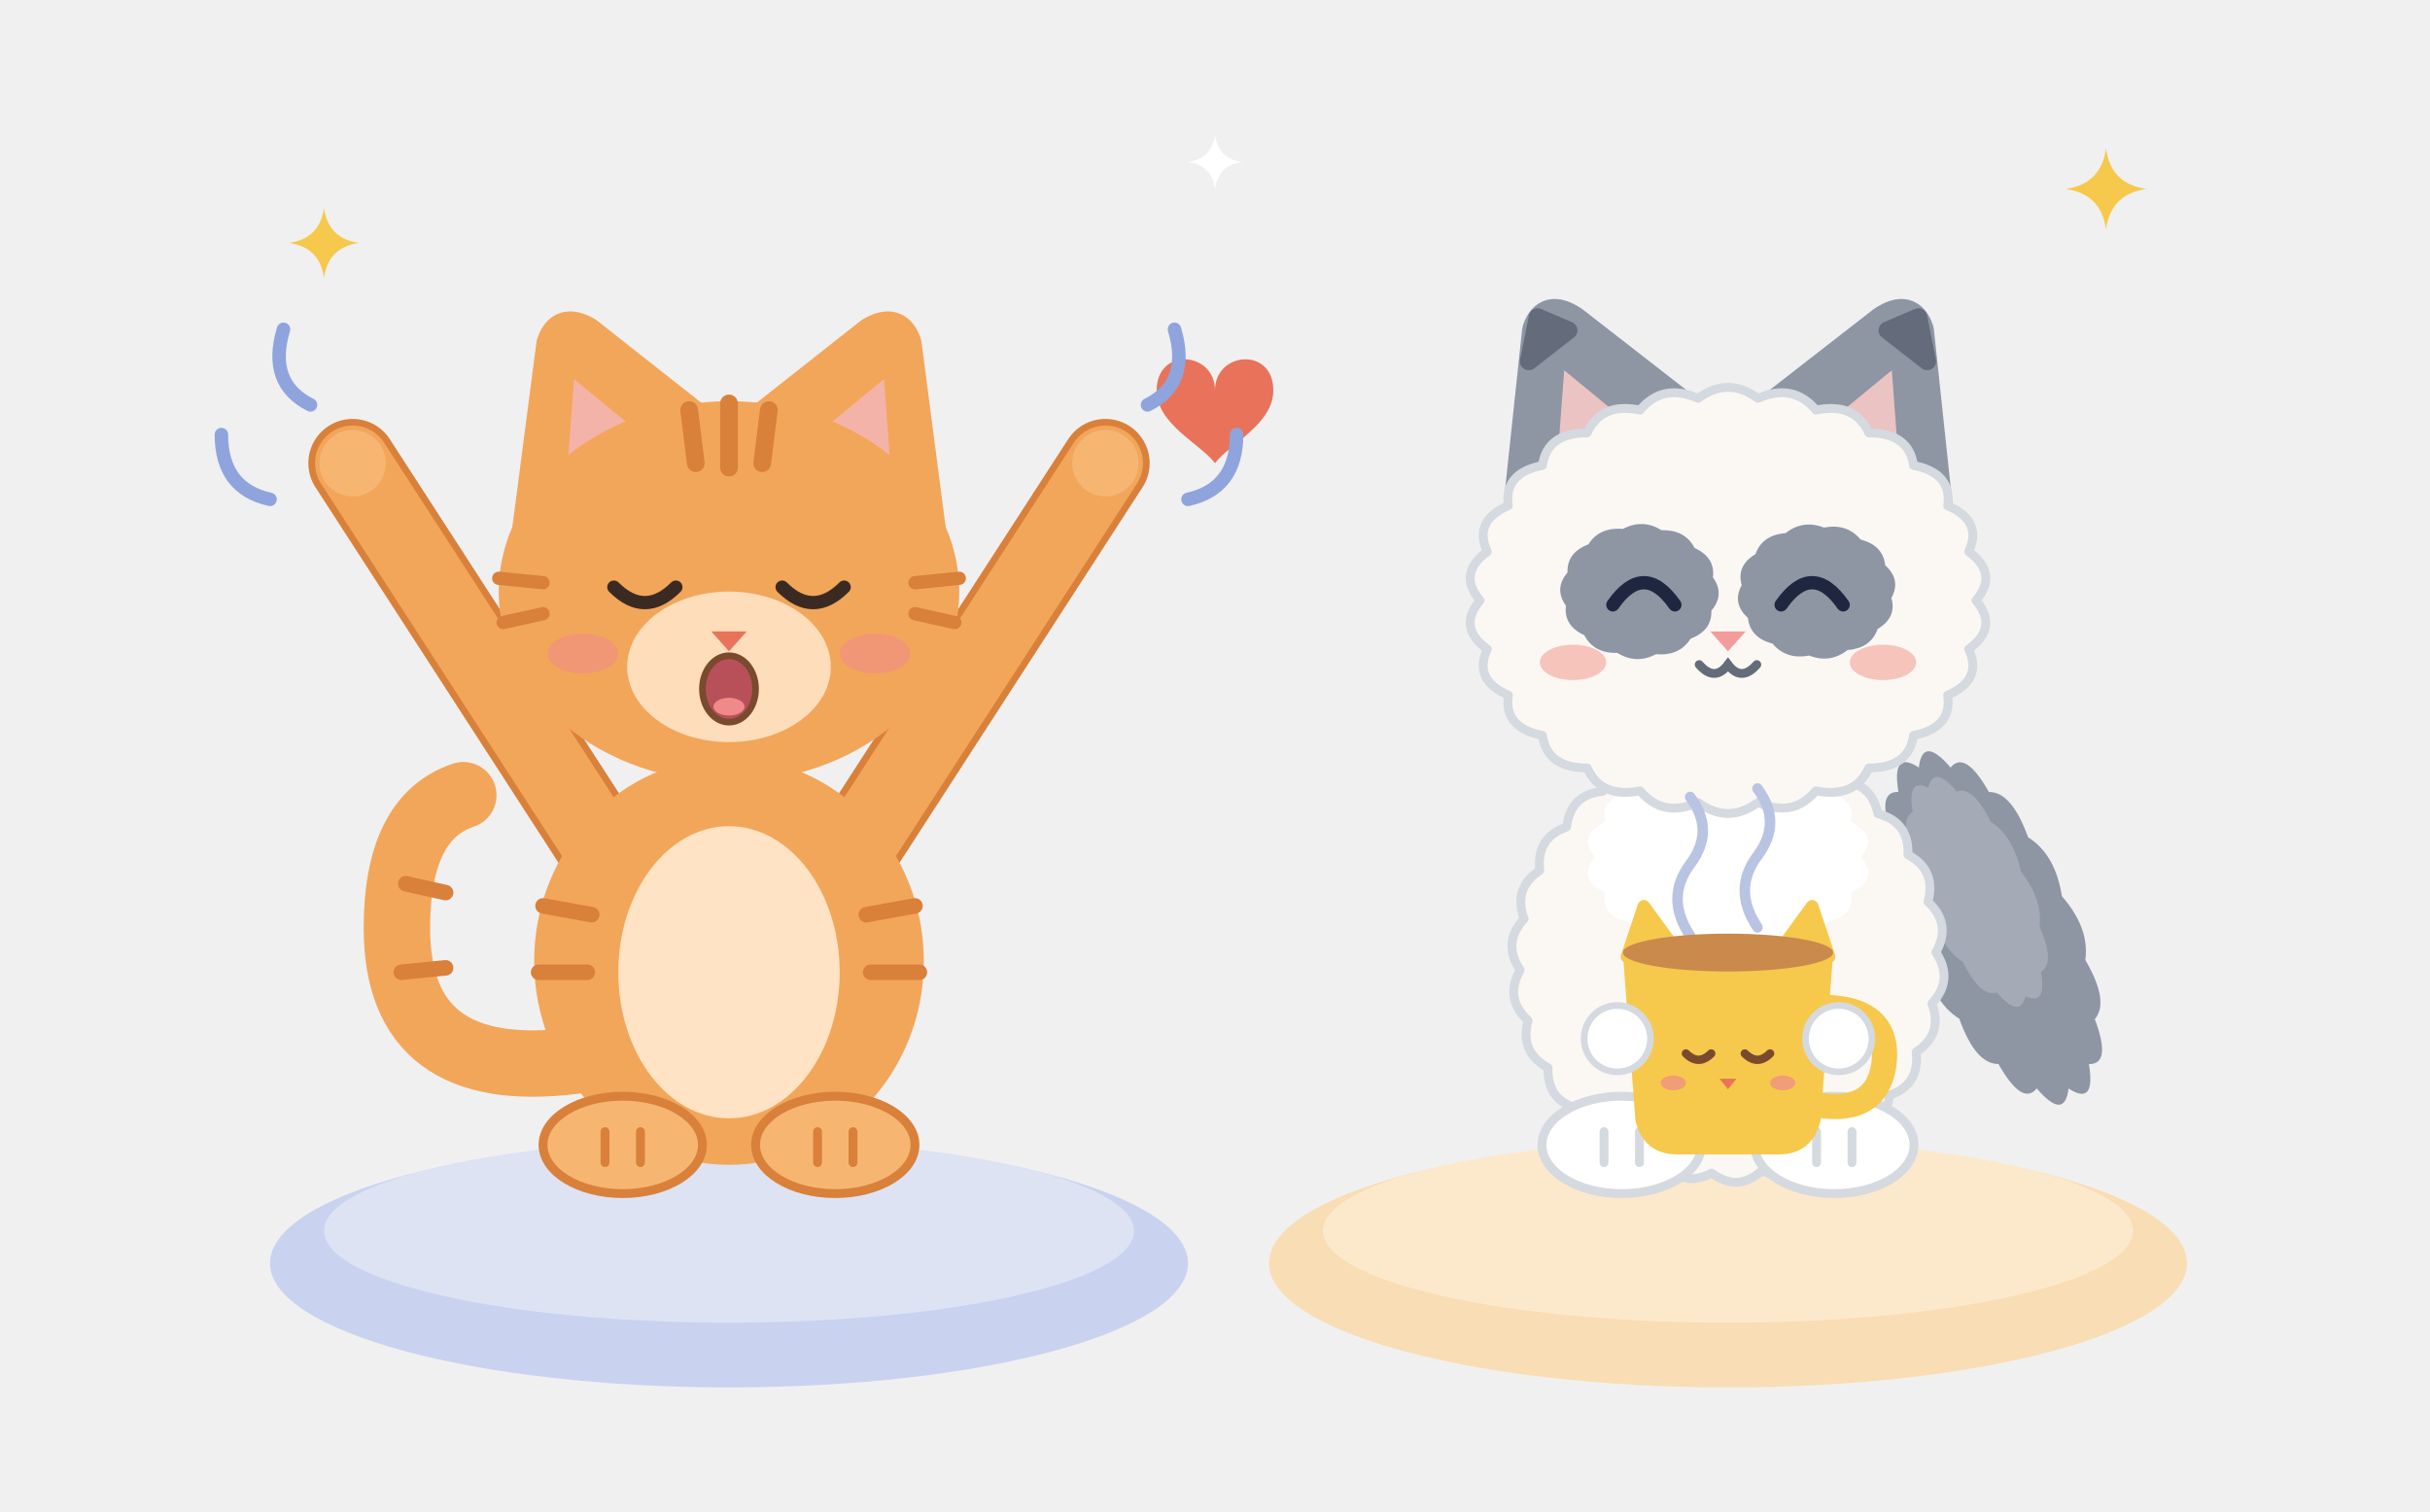
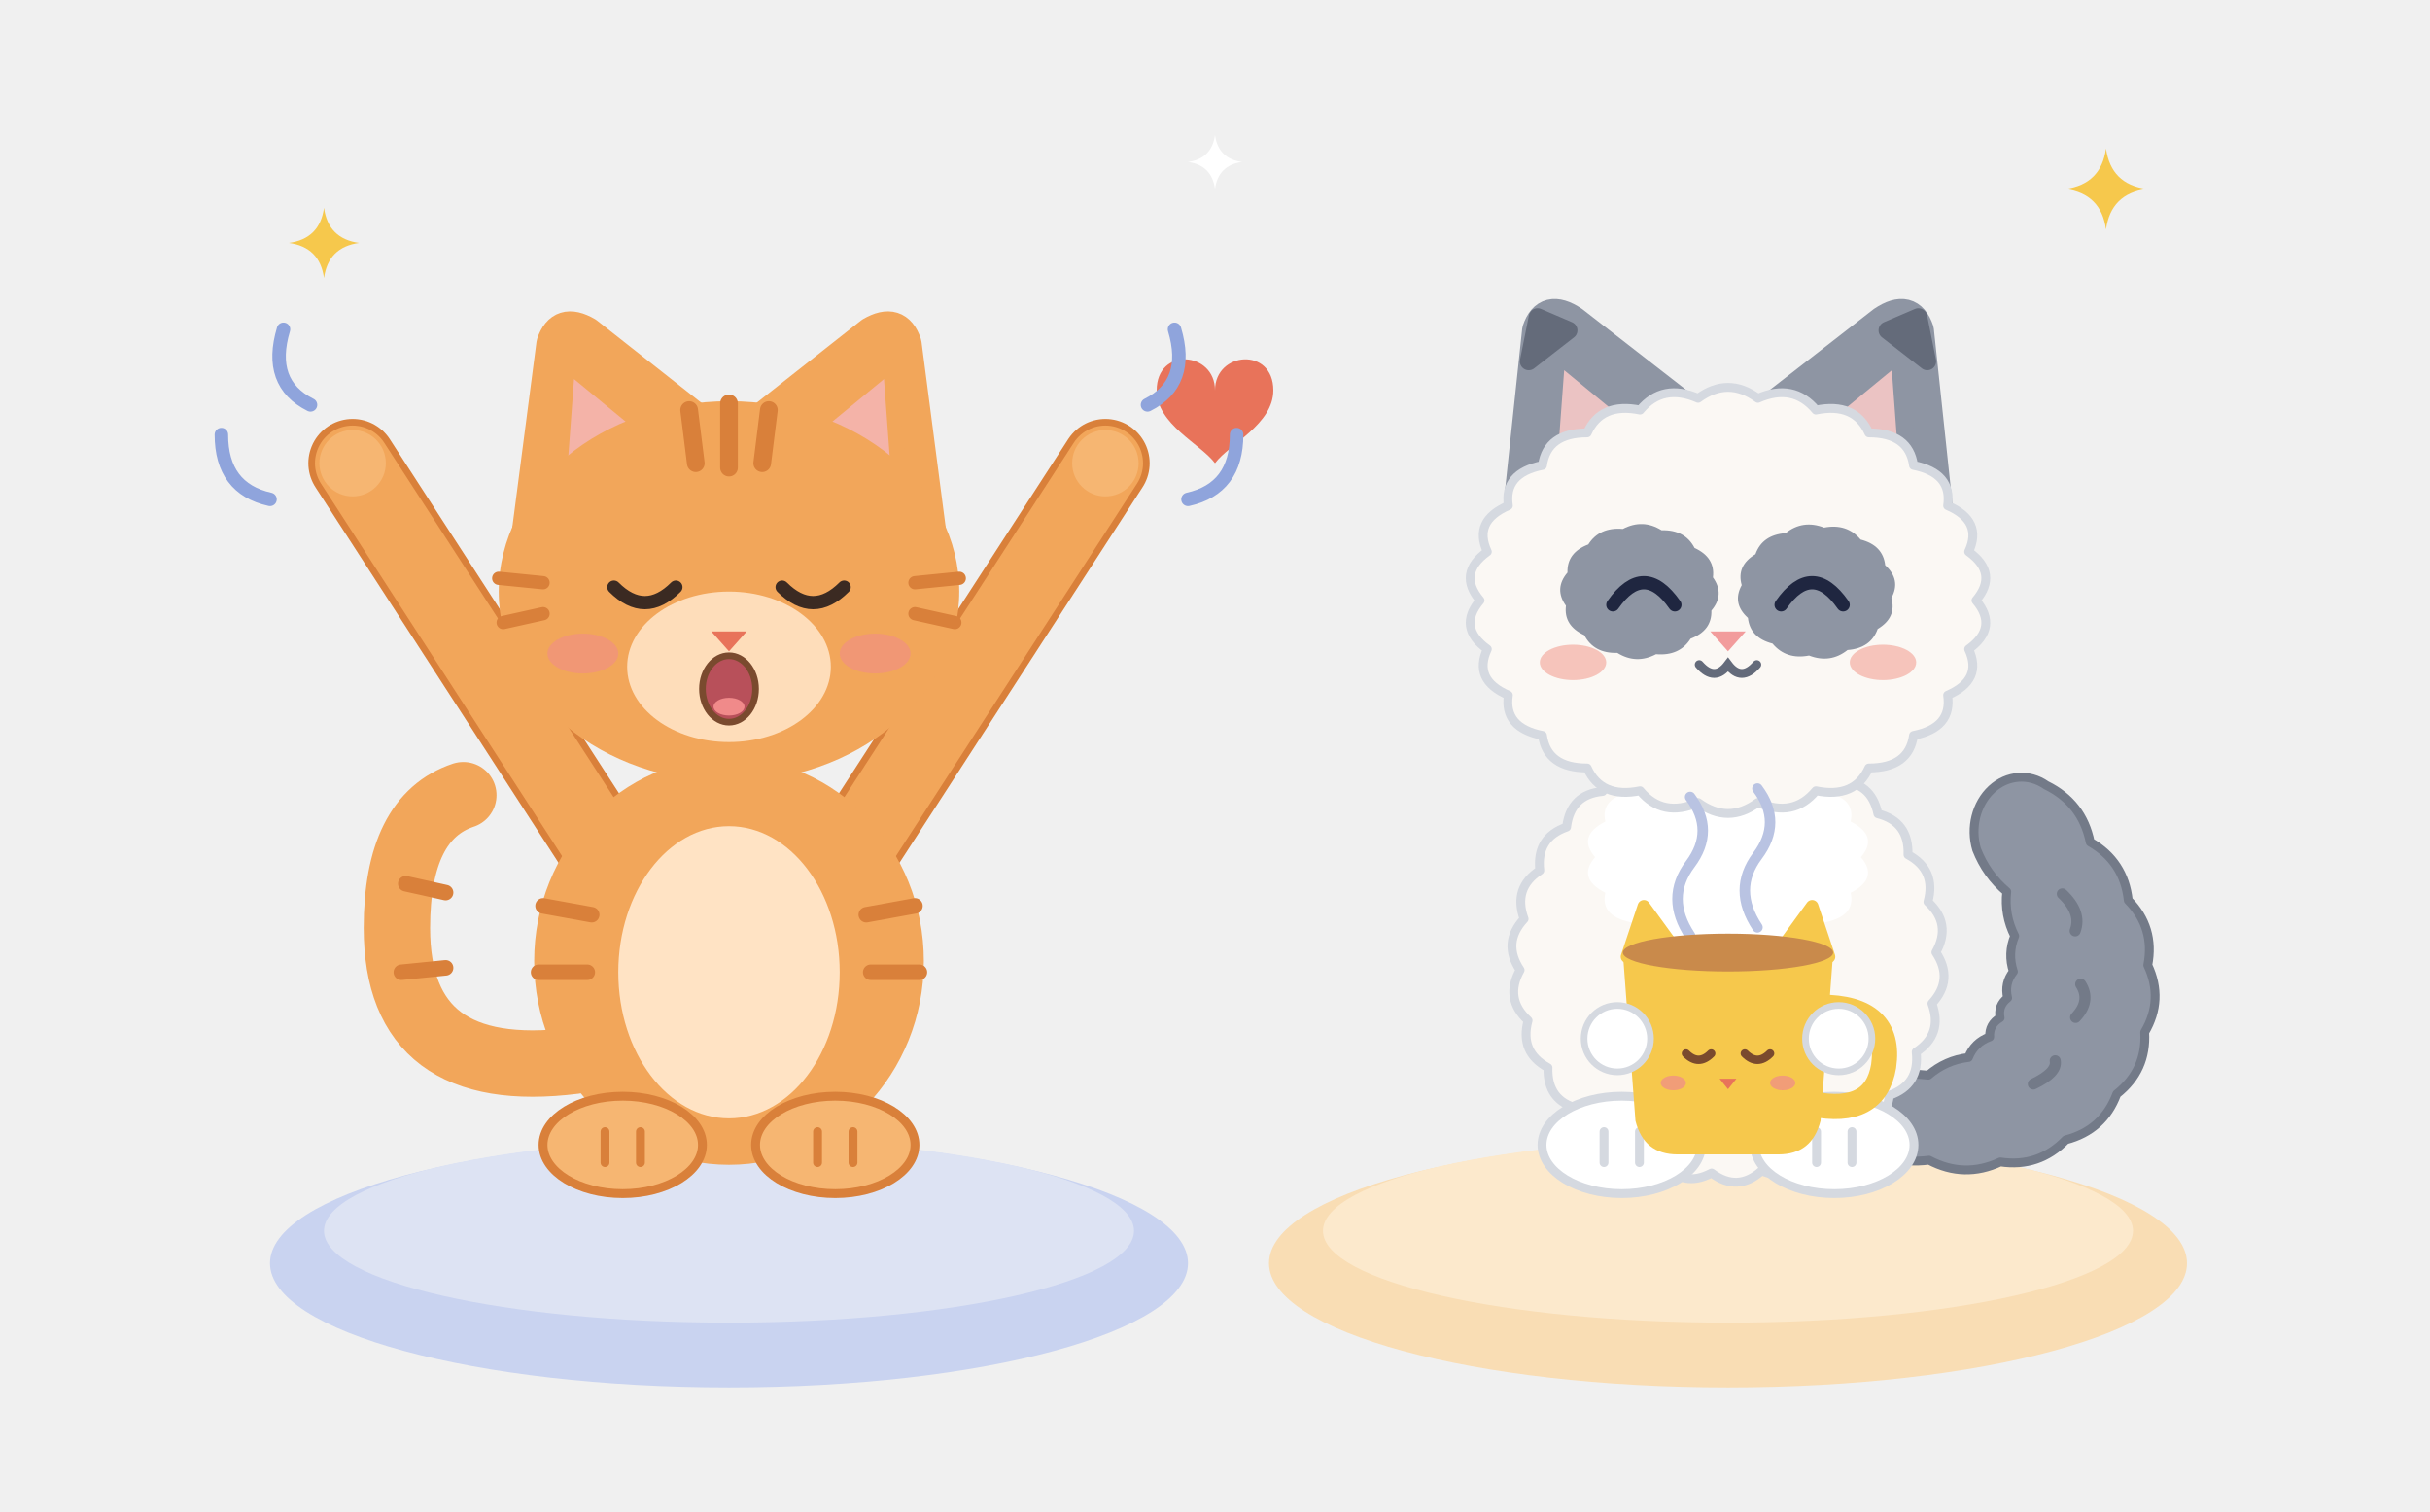
<svg xmlns="http://www.w3.org/2000/svg" width="900" height="560" viewBox="0 0 900 560">
  <path transform="translate(120.0 90.0) scale(1.3)" d="M0 -10 Q1.2 -1.2 10 0 Q1.2 1.2 0 10 Q-1.2 1.2 -10 0 Q-1.2 -1.2 0 -10Z" fill="#F6C84C" />
  <path transform="translate(780.0 70.0) scale(1.5)" d="M0 -10 Q1.2 -1.2 10 0 Q1.2 1.2 0 10 Q-1.2 1.2 -10 0 Q-1.2 -1.2 0 -10Z" fill="#F6C84C" />
  <path transform="translate(450.0 60.0) scale(1.0)" d="M0 -10 Q1.2 -1.2 10 0 Q1.2 1.2 0 10 Q-1.2 1.2 -10 0 Q-1.2 -1.2 0 -10Z" fill="#fff" />
  <path transform="translate(450.0 150.0) scale(0.9)" d="M0 -6 C0 -22 -24 -24 -24 -6 C-24 8 -6 16 0 24 C6 16 24 8 24 -6 C24 -24 0 -22 0 -6Z" fill="#E8735A" />
  <ellipse cx="270" cy="468" rx="170" ry="46" fill="#C9D3F0" />
  <ellipse cx="270" cy="456" rx="150" ry="34" fill="#DDE3F3" />
  <ellipse cx="640" cy="468" rx="170" ry="46" fill="#F9DDB4" />
  <ellipse cx="640" cy="456" rx="150" ry="34" fill="#FCE9CC" />
  <g transform="translate(270.0 270.0) scale(0.82) rotate(0)">
    <path d="M-60 50 L-170 -120" stroke="#D9803A" stroke-width="40" stroke-linecap="round" />
    <path d="M-60 50 L-170 -120" stroke="#F2A65A" stroke-width="34" stroke-linecap="round" />
    <circle cx="-170" cy="-120" r="15.0" fill="#F6B672" />
    <path d="M60 50 L170 -120" stroke="#D9803A" stroke-width="40" stroke-linecap="round" />
    <path d="M60 50 L170 -120" stroke="#F2A65A" stroke-width="34" stroke-linecap="round" />
    <circle cx="170" cy="-120" r="15.0" fill="#F6B672" />
    <path d="M-70 150 Q-150 160 -150 90 Q-150 40 -120 30" fill="none" stroke="#F2A65A" stroke-width="30" stroke-linecap="round" />
    <path d="M-146 70 L-128 74 M-148 110 L-128 108" stroke="#D9803A" stroke-width="7" stroke-linecap="round" />
    <ellipse cx="0" cy="105" rx="88" ry="92" fill="#F2A65A" />
    <ellipse cx="0" cy="110" rx="50" ry="66" fill="#FFE3C4" />
    <path d="M-84 80 L-62 84 M-86 110 L-64 110 M84 80 L62 84 M86 110 L64 110" stroke="#D9803A" stroke-width="7" stroke-linecap="round" />
    <ellipse cx="-48" cy="188" rx="36" ry="22" fill="#F6B672" stroke="#D9803A" stroke-width="4" />
    <path d="M-56 182 L-56 196 M-40 182 L-40 196" stroke="#D9803A" stroke-width="4" stroke-linecap="round" />
    <ellipse cx="48" cy="188" rx="36" ry="22" fill="#F6B672" stroke="#D9803A" stroke-width="4" />
    <path d="M40 182 L40 196 M56 182 L56 196" stroke="#D9803A" stroke-width="4" stroke-linecap="round" />
    <g transform="translate(0 -62) rotate(0)">
      <g transform="">
        <path d="M-92 -20 L-80 -112 Q-76 -124 -64 -117 L-12 -76Z" fill="#F2A65A" stroke="#F2A65A" stroke-width="14" stroke-linejoin="round" />
        <path d="M-74 -42 L-70 -96 L-36 -68Z" fill="#F4B3A8" />
      </g>
      <g transform="">
        <path d="M92 -20 L80 -112 Q76 -124 64 -117 L12 -76Z" fill="#F2A65A" stroke="#F2A65A" stroke-width="14" stroke-linejoin="round" />
        <path d="M74 -42 L70 -96 L36 -68Z" fill="#F4B3A8" />
      </g>
      <ellipse cx="0" cy="0" rx="104" ry="86" fill="#F2A65A" />
      <ellipse cx="0" cy="34" rx="46" ry="34" fill="#FFE3C4" opacity=".9" />
      <g stroke="#D9803A" stroke-width="8" stroke-linecap="round">
        <line x1="-18" y1="-82" x2="-15" y2="-58" />
        <line x1="0" y1="-85" x2="0" y2="-56" />
        <line x1="18" y1="-82" x2="15" y2="-58" />
      </g>
      <path d="M-104 -6 L-84 -4 M-102 14 L-84 10 M104 -6 L84 -4 M102 14 L84 10" stroke="#D9803A" stroke-width="6" stroke-linecap="round" />
      <path d="M-52 -2 Q-38 12 -24 -2" fill="none" stroke="#3B2A22" stroke-width="6" stroke-linecap="round" />
      <path d="M24 -2 Q38 12 52 -2" fill="none" stroke="#3B2A22" stroke-width="6" stroke-linecap="round" />
      <ellipse cx="-66" cy="28" rx="16" ry="9" fill="#F08A8A" opacity=".55" />
      <ellipse cx="66" cy="28" rx="16" ry="9" fill="#F08A8A" opacity=".55" />
      <path d="M-8 18 L8 18 L0 27Z" fill="#E8735A" />
      <ellipse cx="0" cy="44" rx="12" ry="15" fill="#B8505A" stroke="#7A4A2E" stroke-width="3" />
      <ellipse cx="0" cy="52" rx="7" ry="4" fill="#F08A8A" />
    </g>
  </g>
  <g fill="none" stroke="#8FA4DC" stroke-width="5" stroke-linecap="round">
    <path d="M115 150 q-16 -8 -10 -28" />
    <path d="M100 185 q-18 -4 -18 -24" />
    <path d="M425 150 q16 -8 10 -28" />
    <path d="M440 185 q18 -4 18 -24" />
  </g>
  <g transform="translate(640.0 270.0) scale(0.82) rotate(0)">
-     <g transform="translate(120 90) rotate(-25)">
-       <path d="M34.0 0.0 Q39.3 18.4 31.4 30.6 Q33.4 52.4 24.0 56.6 Q22.3 78.5 13.0 73.9 Q7.8 92.6 0.0 80.0 Q-7.8 92.6 -13.0 73.9 Q-22.3 78.5 -24.0 56.6 Q-33.4 52.4 -31.4 30.6 Q-39.3 18.4 -34.0 0.0 Q-39.3 -18.4 -31.4 -30.6 Q-33.4 -52.4 -24.0 -56.6 Q-22.3 -78.5 -13.0 -73.9 Q-7.8 -92.6 -0.0 -80.0 Q7.8 -92.6 13.0 -73.9 Q22.3 -78.5 24.0 -56.6 Q33.4 -52.4 31.4 -30.6 Q39.3 -18.4 34.0 0.0Z" fill="#8E95A3" />
-       <path d="M22.0 -18.0 Q25.5 -1.8 19.1 8.0 Q18.7 26.1 11.0 27.0 Q6.8 42.3 0.0 34.0 Q-6.8 42.3 -11.0 27.0 Q-18.7 26.1 -19.1 8.0 Q-25.5 -1.8 -22.0 -18.0 Q-25.5 -34.2 -19.1 -44.0 Q-18.7 -62.1 -11.0 -63.0 Q-6.8 -78.3 -0.0 -70.0 Q6.8 -78.3 11.0 -63.0 Q18.7 -62.1 19.1 -44.0 Q25.5 -34.2 22.0 -18.0Z" fill="#A4AAB6" />
+     <g transform="scale(1 1)">
+       <path d="M57.1 184.7 Q71.6 197.4 90.8 194.9 Q106.7 203.3 123.0 195.7 Q140.4 198.3 152.6 185.7 Q169.5 181.3 175.6 165.0 Q189.2 154.3 188.2 137.1 Q196.9 122.3 189.6 106.8 Q192.9 89.8 180.8 77.5 Q178.9 60.0 163.6 51.2 Q160.0 33.5 143.7 25.5 A21.4 24.6 0 0 0 112.3 54.5 Q116.7 65.8 125.9 73.6 Q124.7 84.1 129.5 93.6 Q126.2 101.5 128.9 109.7 Q124.7 115.0 126.3 121.6 Q121.8 125.1 122.9 130.6 Q117.9 133.5 118.2 139.2 Q111.3 141.7 108.6 148.5 Q98.4 149.7 90.5 156.5 Q76.4 154.9 62.9 159.3Z" fill="#8E95A3" stroke="#737A88" stroke-width="4" stroke-linejoin="round" />
+       <path d="M137.9 160.5 Q148.8 155.3 147.8 150.0" fill="none" stroke="#737A88" stroke-width="5" stroke-linecap="round" />
+       <path d="M157.0 130.4 Q164.1 122.9 159.3 115.4" fill="none" stroke="#737A88" stroke-width="5" stroke-linecap="round" />
+       <path d="M156.8 91.3 Q159.9 83.0 151.0 74.6" fill="none" stroke="#737A88" stroke-width="5" stroke-linecap="round" />
    </g>
    <path d="M92.1 124.1 Q97.2 138.0 85.0 146.0 Q86.7 160.8 72.9 165.6 Q71.1 180.4 56.6 181.7 Q51.4 195.5 37.0 193.3 Q28.6 205.5 15.2 199.7 Q4.3 209.5 -7.4 200.7 Q-20.4 207.6 -29.6 196.1 Q-43.8 199.6 -50.1 186.2 Q-64.7 186.1 -67.7 171.6 Q-81.8 168.0 -81.3 153.1 Q-94.2 146.1 -90.3 131.8 Q-101.1 121.9 -93.9 109.0 Q-102.1 96.7 -92.1 85.9 Q-97.2 72.0 -85.0 64.0 Q-86.7 49.2 -72.9 44.4 Q-71.1 29.6 -56.6 28.3 Q-51.4 14.5 -37.0 16.7 Q-28.6 4.5 -15.2 10.3 Q-4.3 0.5 7.4 9.3 Q20.4 2.4 29.6 13.9 Q43.8 10.4 50.1 23.8 Q64.7 23.9 67.7 38.4 Q81.8 42.0 81.3 56.9 Q94.2 63.9 90.3 78.2 Q101.1 88.1 93.9 101.0 Q102.1 113.3 92.1 124.1Z" fill="#FBF8F4" stroke="#D5D9E0" stroke-width="4" stroke-linejoin="round" />
    <path d="M60.0 58.0 Q68.3 67.5 55.4 74.1 Q57.9 85.1 42.4 87.7 Q38.7 98.5 23.0 96.8 Q13.6 105.8 0.0 100.0 Q-13.6 105.8 -23.0 96.8 Q-38.7 98.5 -42.4 87.7 Q-57.9 85.1 -55.4 74.1 Q-68.3 67.5 -60.0 58.0 Q-68.3 48.5 -55.4 41.9 Q-57.9 30.9 -42.4 28.3 Q-38.7 17.5 -23.0 19.2 Q-13.6 10.2 -0.0 16.0 Q13.6 10.2 23.0 19.2 Q38.7 17.5 42.4 28.3 Q57.9 30.9 55.4 41.9 Q68.3 48.5 60.0 58.0Z" fill="#FFFFFF" />
    <ellipse cx="-48" cy="188" rx="36" ry="22" fill="#FFFFFF" stroke="#D5D9E0" stroke-width="4" />
    <path d="M-56 182 L-56 196 M-40 182 L-40 196" stroke="#D5D9E0" stroke-width="4" stroke-linecap="round" />
    <ellipse cx="48" cy="188" rx="36" ry="22" fill="#FFFFFF" stroke="#D5D9E0" stroke-width="4" />
    <path d="M40 182 L40 196 M56 182 L56 196" stroke="#D5D9E0" stroke-width="4" stroke-linecap="round" />
    <g transform="translate(0 -62) rotate(0)">
      <g transform="">
        <path d="M-96 -24 L-86 -118 Q-82 -130 -70 -122 L-16 -80Z" fill="#8E95A3" stroke="#8E95A3" stroke-width="14" stroke-linejoin="round" />
        <path d="M-90 -104 L-86 -124 L-72 -118Z" fill="#646B7A" stroke="#646B7A" stroke-width="8" stroke-linejoin="round" />
        <path d="M-78 -46 L-74 -100 L-40 -72Z" fill="#EBC3C3" />
      </g>
      <g transform="">
        <path d="M96 -24 L86 -118 Q82 -130 70 -122 L16 -80Z" fill="#8E95A3" stroke="#8E95A3" stroke-width="14" stroke-linejoin="round" />
        <path d="M90 -104 L86 -124 L72 -118Z" fill="#646B7A" stroke="#646B7A" stroke-width="8" stroke-linejoin="round" />
        <path d="M78 -46 L74 -100 L40 -72Z" fill="#EBC3C3" />
      </g>
      <path d="M112.0 4.0 Q122.3 16.2 108.7 26.0 Q115.2 39.9 99.2 46.8 Q101.4 61.5 83.8 65.0 Q81.7 79.7 63.6 79.7 Q57.3 93.6 39.7 90.0 Q29.5 102.3 13.5 95.3 Q-0.0 105.2 -13.5 95.3 Q-29.5 102.3 -39.7 90.0 Q-57.3 93.6 -63.6 79.7 Q-81.7 79.7 -83.8 65.0 Q-101.4 61.5 -99.2 46.8 Q-115.2 39.9 -108.7 26.0 Q-122.3 16.2 -112.0 4.0 Q-122.3 -8.2 -108.7 -18.0 Q-115.2 -31.9 -99.2 -38.8 Q-101.4 -53.5 -83.8 -57.0 Q-81.7 -71.7 -63.6 -71.7 Q-57.3 -85.6 -39.7 -82.0 Q-29.5 -94.3 -13.5 -87.3 Q-0.0 -97.2 13.5 -87.3 Q29.5 -94.3 39.7 -82.0 Q57.3 -85.6 63.6 -71.7 Q81.7 -71.7 83.8 -57.0 Q101.4 -53.5 99.2 -38.8 Q115.2 -31.9 108.7 -18.0 Q122.3 -8.2 112.0 4.0Z" fill="#FBF8F4" stroke="#D5D9E0" stroke-width="4" stroke-linejoin="round" />
      <path d="M-7.5 8.6 Q-7.2 17.6 -16.9 21.3 Q-21.9 29.2 -32.5 28.3 Q-41.5 33.0 -50.0 27.7 Q-60.6 28.0 -64.9 19.7 Q-74.3 15.4 -73.2 6.4 Q-78.7 -1.3 -72.5 -8.6 Q-72.8 -17.6 -63.1 -21.3 Q-58.1 -29.2 -47.5 -28.3 Q-38.5 -33.0 -30.0 -27.7 Q-19.4 -28.0 -15.1 -19.7 Q-5.7 -15.4 -6.8 -6.4 Q-1.3 1.3 -7.5 8.6Z" fill="#8E95A3" />
      <path d="M73.8 2.9 Q76.3 11.7 67.6 16.9 Q64.5 25.6 54.0 26.4 Q46.2 32.6 36.6 28.9 Q26.3 30.9 20.1 23.5 Q10.0 20.9 9.0 11.9 Q1.7 5.3 6.2 -2.9 Q3.7 -11.7 12.4 -16.9 Q15.5 -25.6 26.0 -26.4 Q33.8 -32.6 43.4 -28.9 Q53.7 -30.9 59.9 -23.5 Q70.0 -20.9 71.0 -11.9 Q78.3 -5.3 73.8 2.9Z" fill="#8E95A3" />
      <path d="M-52 6 Q-38 -14 -24 6" fill="none" stroke="#1F2640" stroke-width="6" stroke-linecap="round" />
      <path d="M24 6 Q38 -14 52 6" fill="none" stroke="#1F2640" stroke-width="6" stroke-linecap="round" />
      <ellipse cx="-70" cy="32" rx="15" ry="8" fill="#F4B3A8" opacity=".75" />
      <ellipse cx="70" cy="32" rx="15" ry="8" fill="#F4B3A8" opacity=".75" />
      <path d="M-8 18 L8 18 L0 27Z" fill="#F29C9C" />
      <path d="M-13 33 Q-6 41 0 33 Q6 41 13 33" fill="none" stroke="#646B7A" stroke-width="4" stroke-linecap="round" />
    </g>
    <g transform="translate(0 160) scale(0.95)">
      <g fill="none" stroke="#B9C3E2" stroke-width="5" stroke-linecap="round">
        <path d="M-18 -70 Q-30 -88 -18 -104 Q-6 -120 -18 -136" />
        <path d="M14 -74 Q2 -92 14 -108 Q26 -124 14 -140" />
      </g>
      <path d="M44 -36 Q78 -36 74 -8 Q70 16 40 10" fill="none" stroke="#F6C84C" stroke-width="12" stroke-linecap="round" />
      <path d="M-48 -60 L-40 -84 L-24 -62Z M48 -60 L40 -84 L24 -62Z" fill="#F6C84C" stroke="#F6C84C" stroke-width="6" stroke-linejoin="round" />
      <path d="M-50 -62 L50 -62 L44 18 Q40 34 24 34 L-24 34 Q-40 34 -44 18Z" fill="#F6C84C" />
      <ellipse cx="0" cy="-62" rx="50" ry="9" fill="#C98A4B" />
      <path d="M-20 -14 Q-14 -8 -8 -14 M8 -14 Q14 -8 20 -14" fill="none" stroke="#7A4A2E" stroke-width="4" stroke-linecap="round" />
      <path d="M-4 -2 L4 -2 L0 3Z" fill="#E8735A" />
      <ellipse cx="-26" cy="0" rx="6" ry="3.5" fill="#F08A8A" opacity=".7" />
      <ellipse cx="26" cy="0" rx="6" ry="3.5" fill="#F08A8A" opacity=".7" />
    </g>
    <circle cx="-50" cy="140" r="15" fill="#fff" stroke="#D5D9E0" stroke-width="3" />
    <circle cx="50" cy="140" r="15" fill="#fff" stroke="#D5D9E0" stroke-width="3" />
  </g>
</svg>
